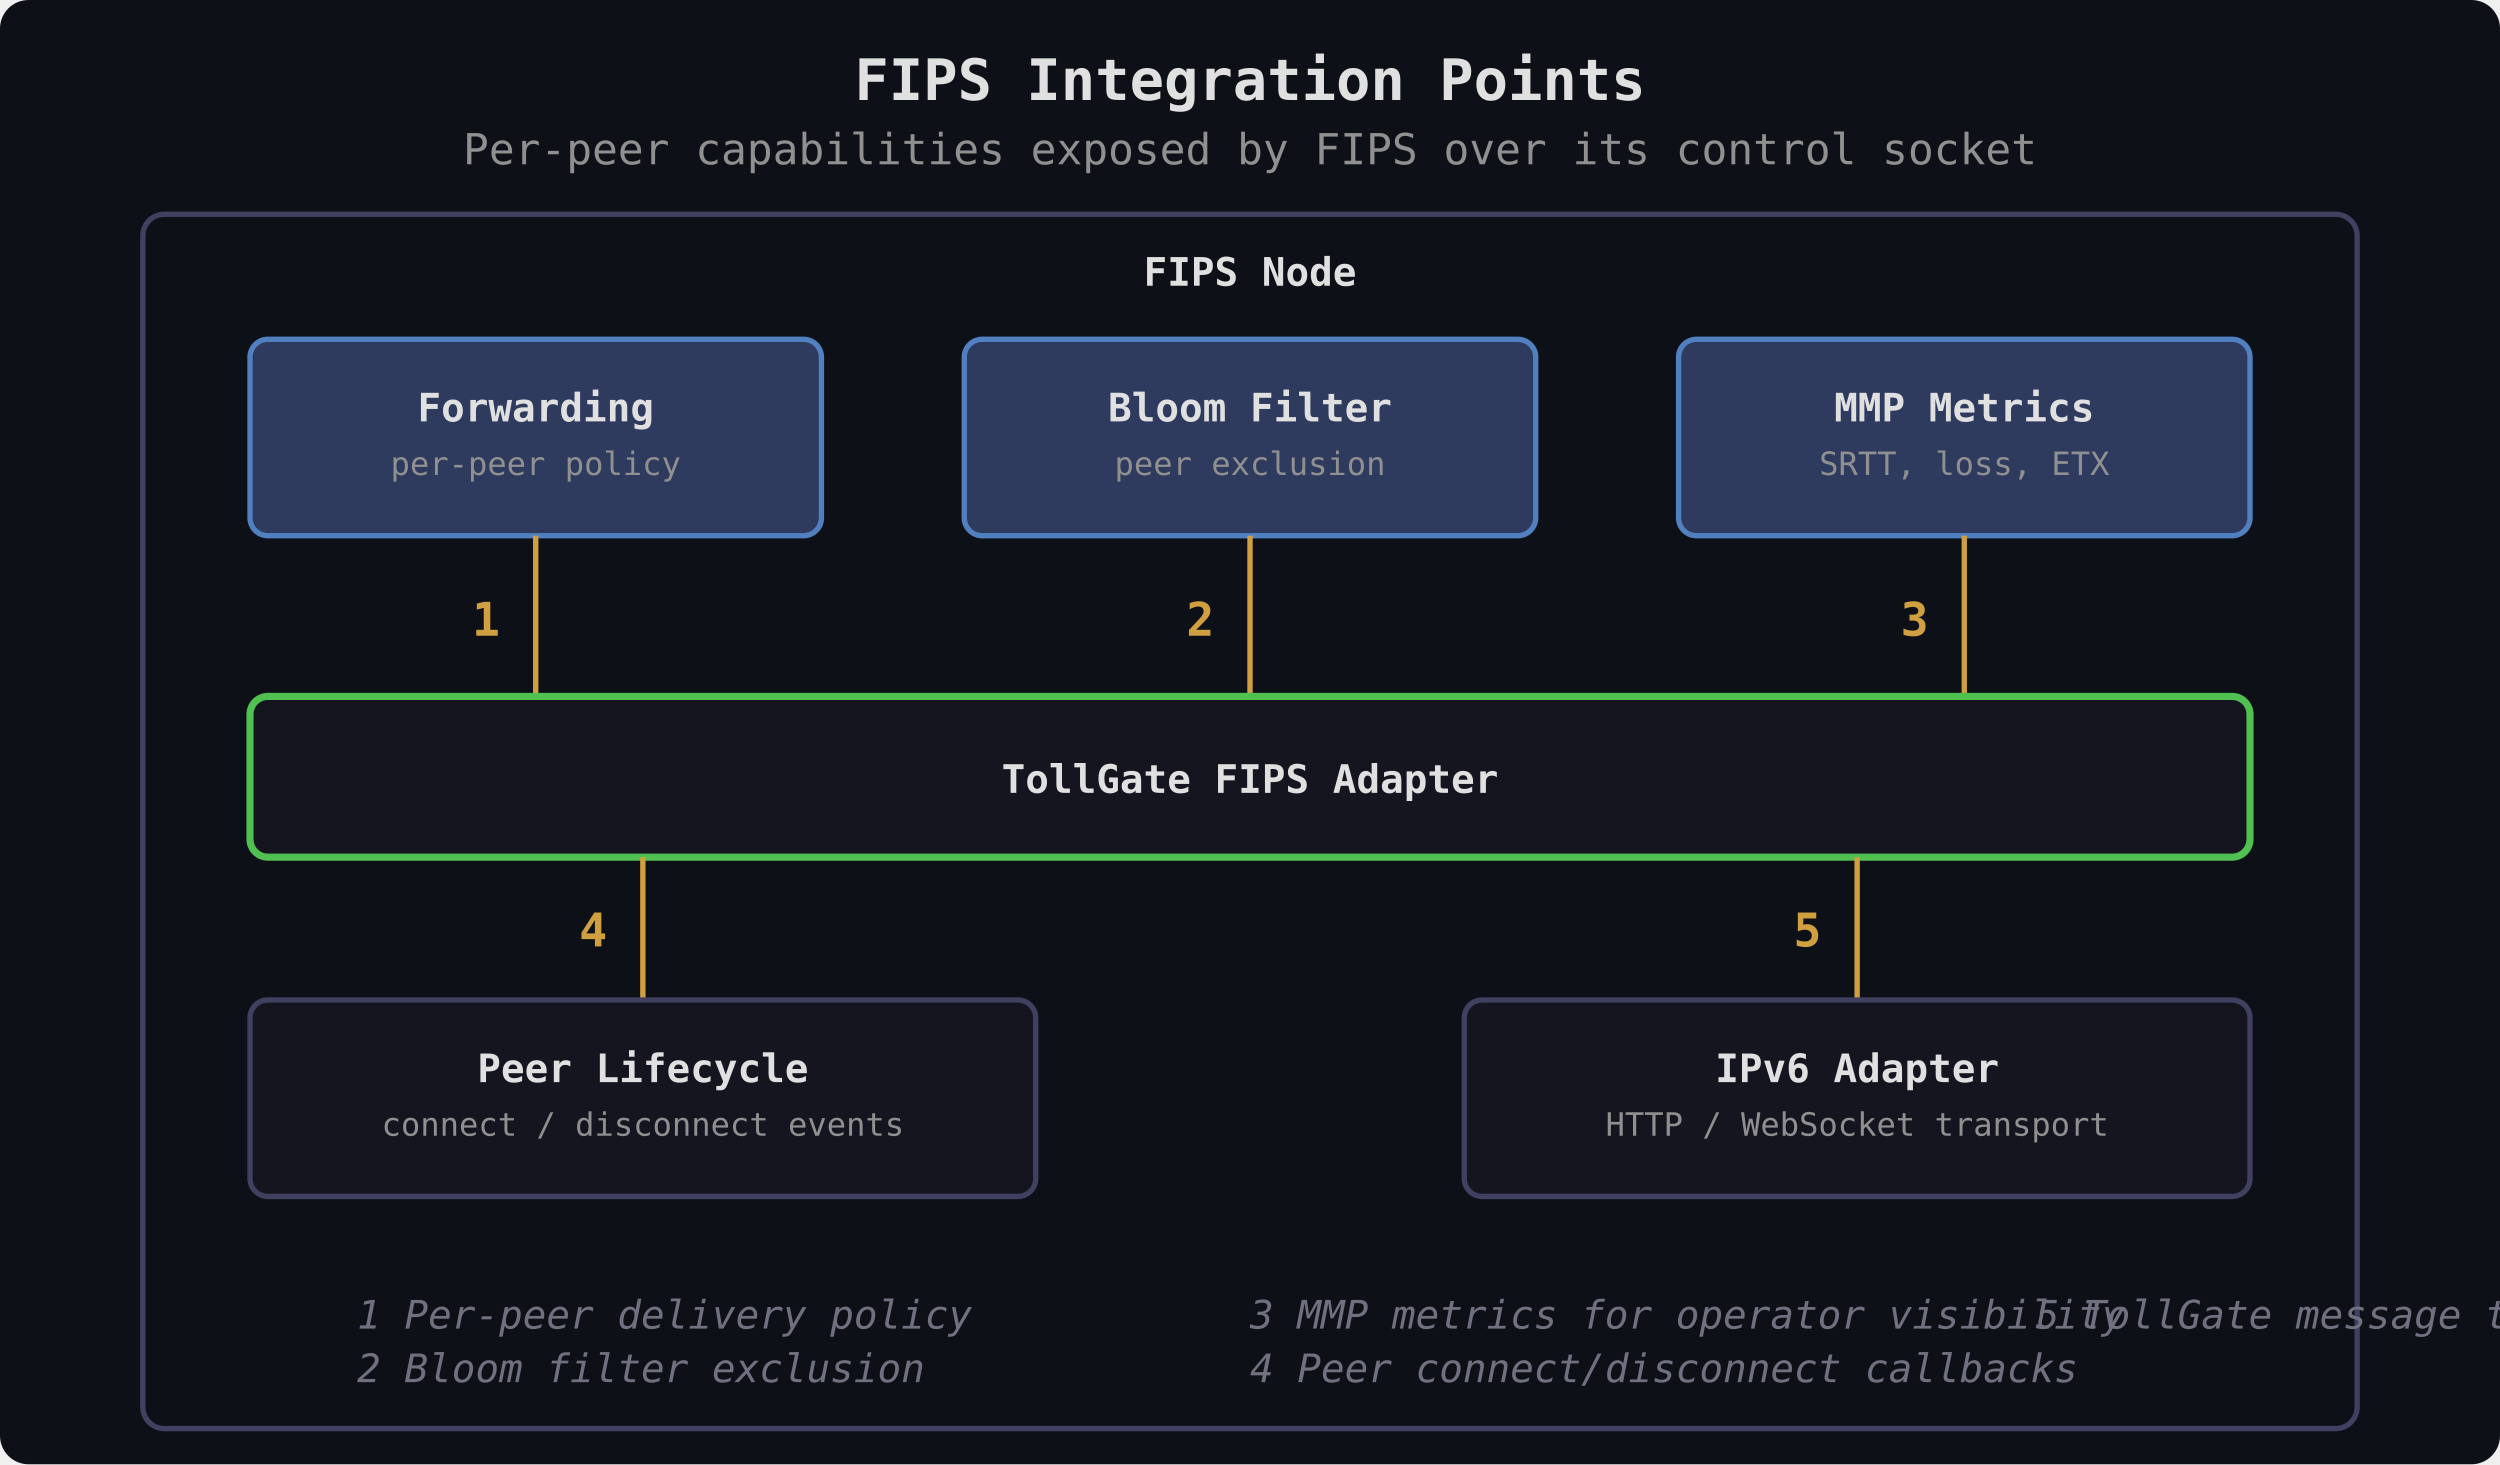
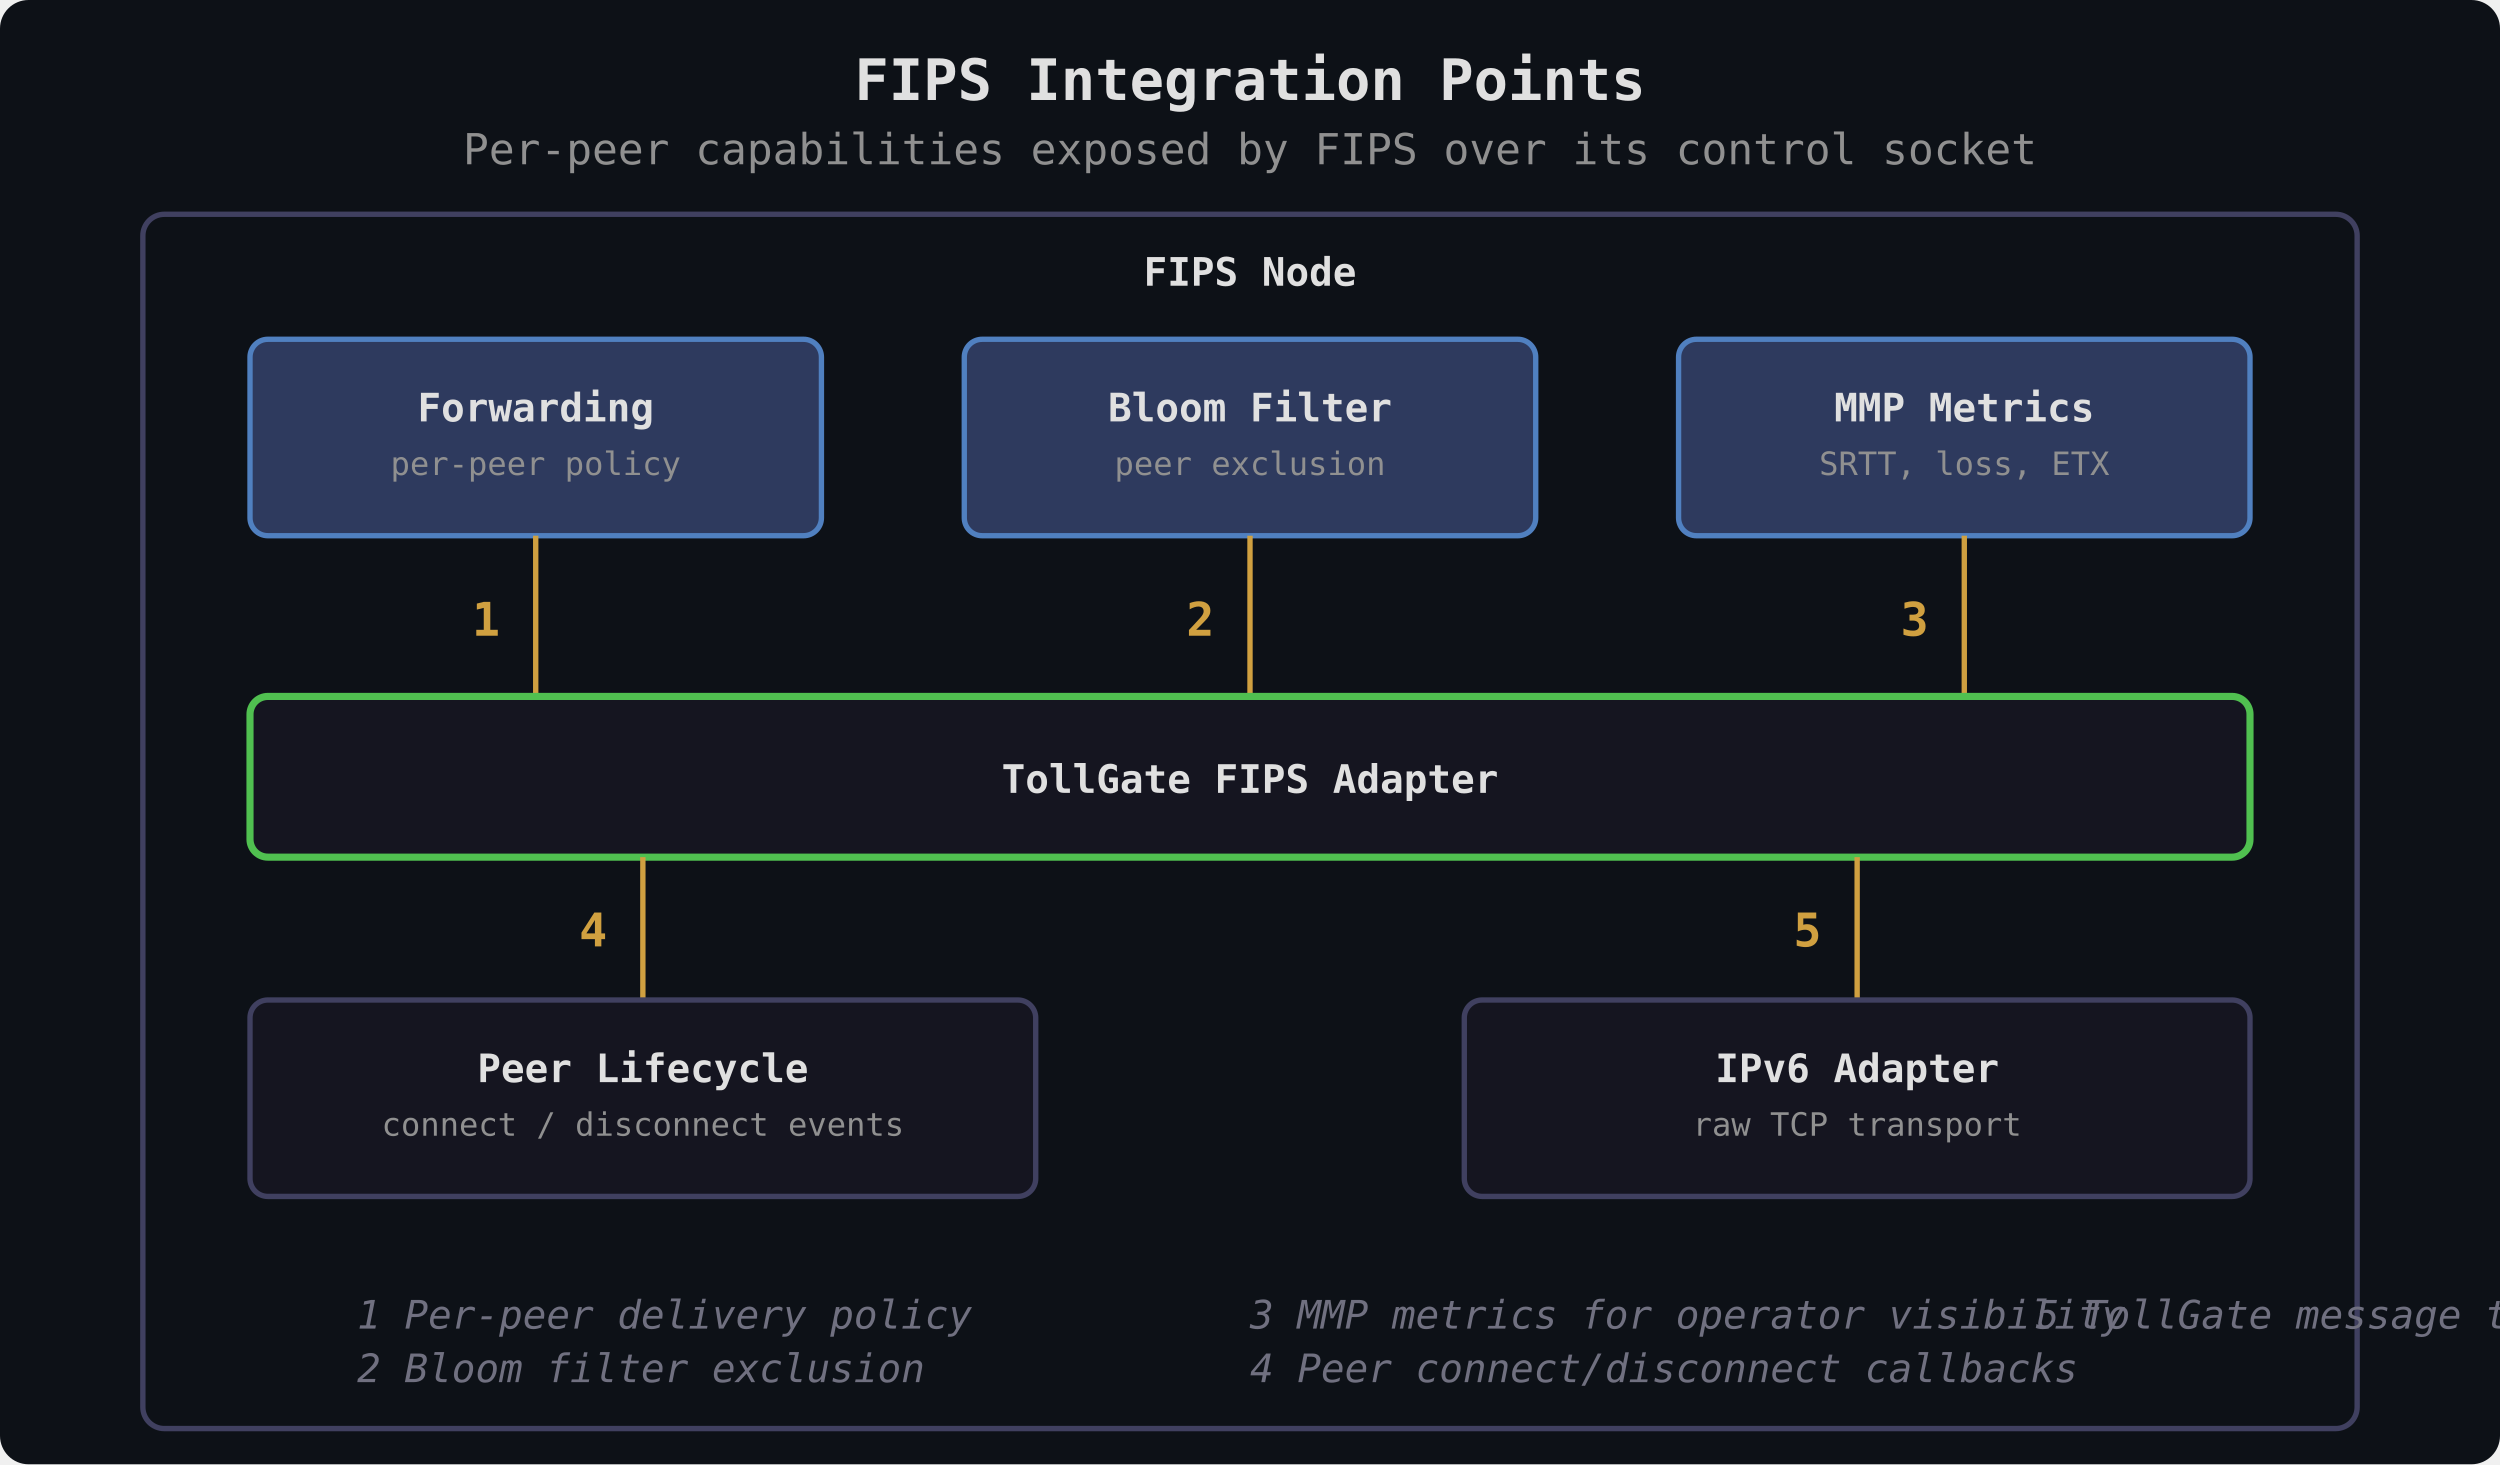
<svg xmlns="http://www.w3.org/2000/svg" viewBox="0 0 700 410" font-family="monospace" font-size="12">
  <style>
    text          { fill: #e0e0e0; }
    text.title    { font-size: 16px; font-weight: bold; }
    text.subtitle { font-size: 12px; fill: #909090; }
    text.mlabel   { font-size: 11px; font-weight: bold; }
    text.mdesc    { font-size: 9px; fill: #909090; }
    text.num      { font-size: 13px; font-weight: bold; fill: #d0a040; }
    text.caption  { font-size: 11px; fill: #707080; font-style: italic; }

    .bg           { fill: #0d1117; }
    .callout      { fill: #151520; }
    .node         { fill: #2e3a5e; stroke: #5080c0; }

    @media (prefers-color-scheme: light) {
      text          { fill: #1f2328; }
      text.subtitle, text.nrole, text.plabel, text.annot, text.altlabel,
      text.elabel, text.mdesc, text.tlabel { fill: #656d76; }
      text.caption  { fill: #7c8186; }
      line.sep, line.life { stroke: #d1d9e0; }
      rect.alt      { stroke: #d1d9e0; }
      .bg           { fill: #ffffff; }
      .callout      { fill: #f6f8fa; }
      .node, rect.node { fill: #ddf4ff; stroke: #0969da; }
      rect.compute, rect.result { fill: #f6f8fa; }
    }
  </style>
  <rect width="700" height="410" rx="8" class="bg" />
  <text x="350" y="28" text-anchor="middle" class="title">FIPS Integration Points</text>
  <text x="350" y="46" text-anchor="middle" class="subtitle">Per-peer capabilities exposed by FIPS over its control socket</text>
  <rect x="40" y="60" width="620" height="340" rx="6" fill="none" stroke="#404060" stroke-width="1.5" />
  <text x="350" y="80" text-anchor="middle" class="mlabel" fill="#707080">FIPS Node</text>
  <rect x="70" y="95" width="160" height="55" rx="5" class="node" stroke="#5080c0" stroke-width="1.5" />
  <text x="150" y="118" text-anchor="middle" class="mlabel" fill="#80b0e0">Forwarding</text>
  <text x="150" y="133" text-anchor="middle" class="mdesc">per-peer policy</text>
  <rect x="270" y="95" width="160" height="55" rx="5" class="node" stroke="#5080c0" stroke-width="1.5" />
  <text x="350" y="118" text-anchor="middle" class="mlabel" fill="#80b0e0">Bloom Filter</text>
  <text x="350" y="133" text-anchor="middle" class="mdesc">peer exclusion</text>
  <rect x="470" y="95" width="160" height="55" rx="5" class="node" stroke="#5080c0" stroke-width="1.5" />
  <text x="550" y="118" text-anchor="middle" class="mlabel" fill="#80b0e0">MMP Metrics</text>
  <text x="550" y="133" text-anchor="middle" class="mdesc">SRTT, loss, ETX</text>
  <line x1="150" y1="150" x2="150" y2="195" stroke="#d0a040" stroke-width="1.5" />
  <text x="140" y="178" text-anchor="end" class="num">1</text>
  <line x1="350" y1="150" x2="350" y2="195" stroke="#d0a040" stroke-width="1.5" />
  <text x="340" y="178" text-anchor="end" class="num">2</text>
  <line x1="550" y1="150" x2="550" y2="195" stroke="#d0a040" stroke-width="1.5" />
  <text x="540" y="178" text-anchor="end" class="num">3</text>
  <rect x="70" y="195" width="560" height="45" rx="5" class="callout" stroke="#50c050" stroke-width="2" />
  <text x="350" y="222" text-anchor="middle" class="mlabel" fill="#80e080">TollGate FIPS Adapter</text>
  <line x1="180" y1="240" x2="180" y2="280" stroke="#d0a040" stroke-width="1.5" />
  <text x="170" y="265" text-anchor="end" class="num">4</text>
  <line x1="520" y1="240" x2="520" y2="280" stroke="#d0a040" stroke-width="1.5" />
  <text x="510" y="265" text-anchor="end" class="num">5</text>
  <rect x="70" y="280" width="220" height="55" rx="5" class="callout" stroke="#404060" stroke-width="1.5" />
  <text x="180" y="303" text-anchor="middle" class="mlabel" fill="#b0b0b0">Peer Lifecycle</text>
  <text x="180" y="318" text-anchor="middle" class="mdesc">connect / disconnect events</text>
  <rect x="410" y="280" width="220" height="55" rx="5" class="callout" stroke="#404060" stroke-width="1.5" />
  <text x="520" y="303" text-anchor="middle" class="mlabel" fill="#b0b0b0">IPv6 Adapter</text>
-   <text x="520" y="318" text-anchor="middle" class="mdesc">HTTP / WebSocket transport</text>
+   <text x="520" y="318" text-anchor="middle" class="mdesc">raw TCP transport</text>
  <text x="100" y="372" class="caption">1 Per-peer delivery policy</text>
  <text x="100" y="387" class="caption">2 Bloom filter exclusion</text>
  <text x="350" y="372" class="caption">3 MMP metrics for operator visibility</text>
  <text x="350" y="387" class="caption">4 Peer connect/disconnect callbacks</text>
  <text x="570" y="372" class="caption">5 TollGate message transport</text>
</svg>
